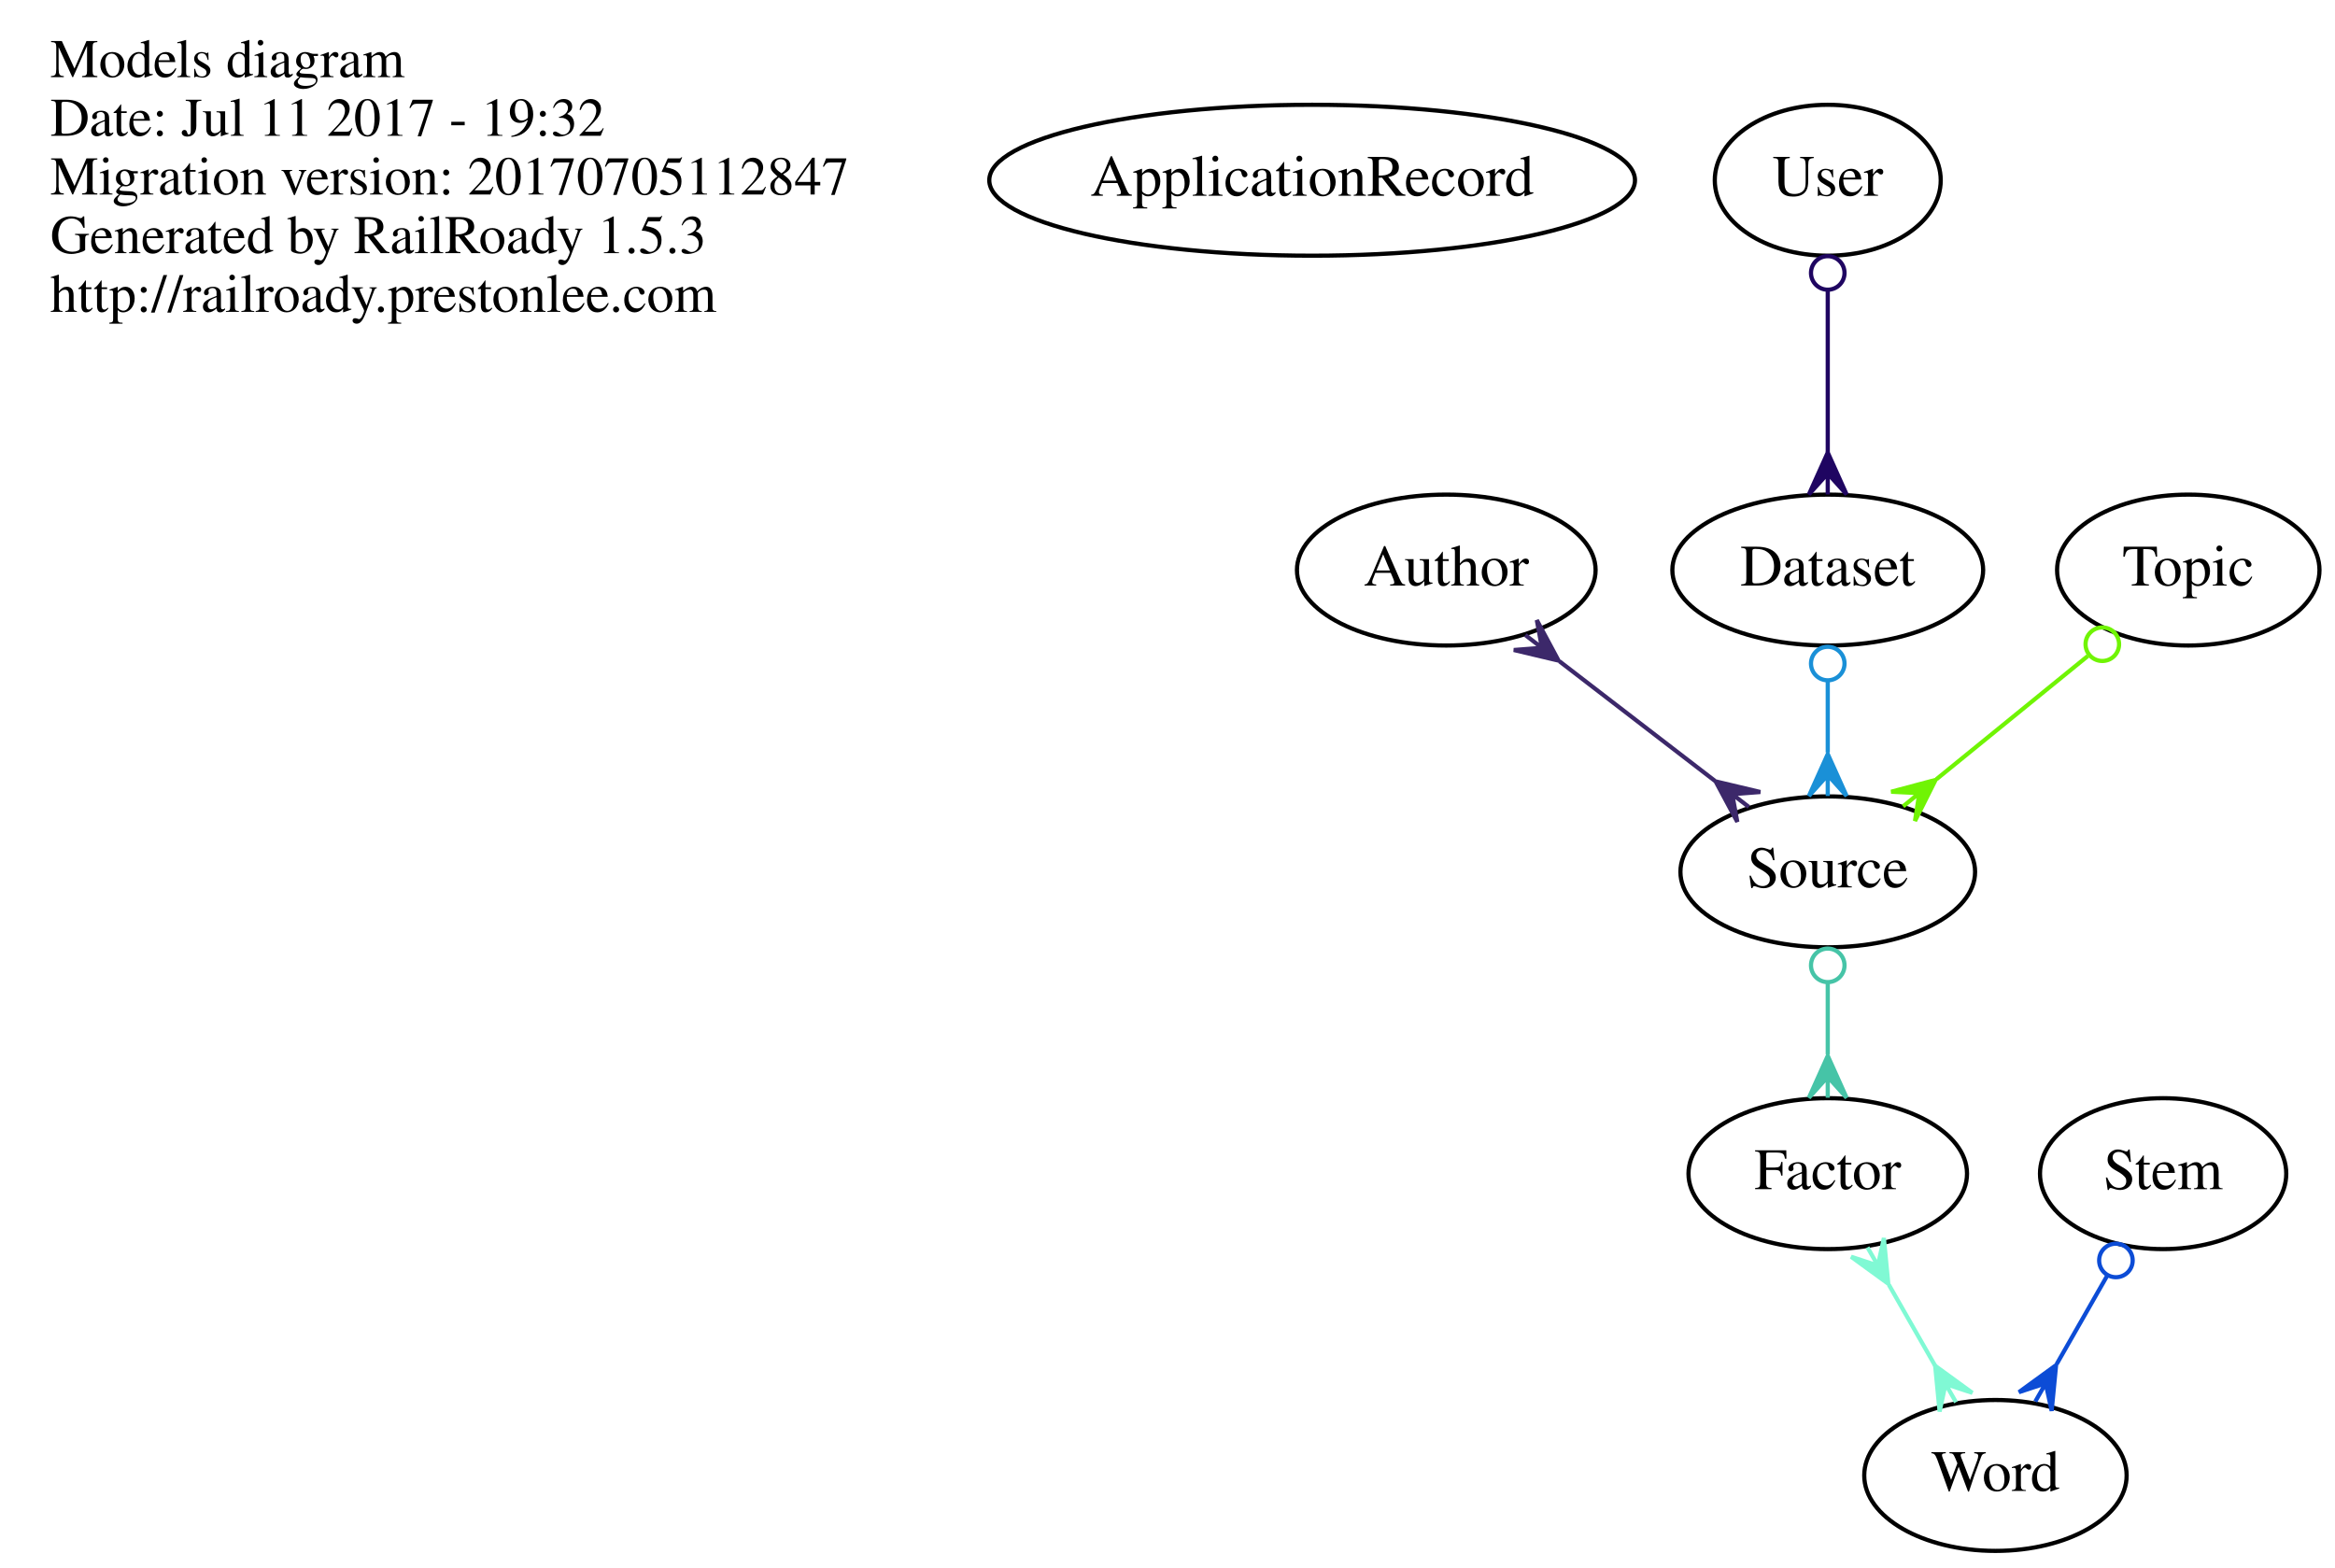
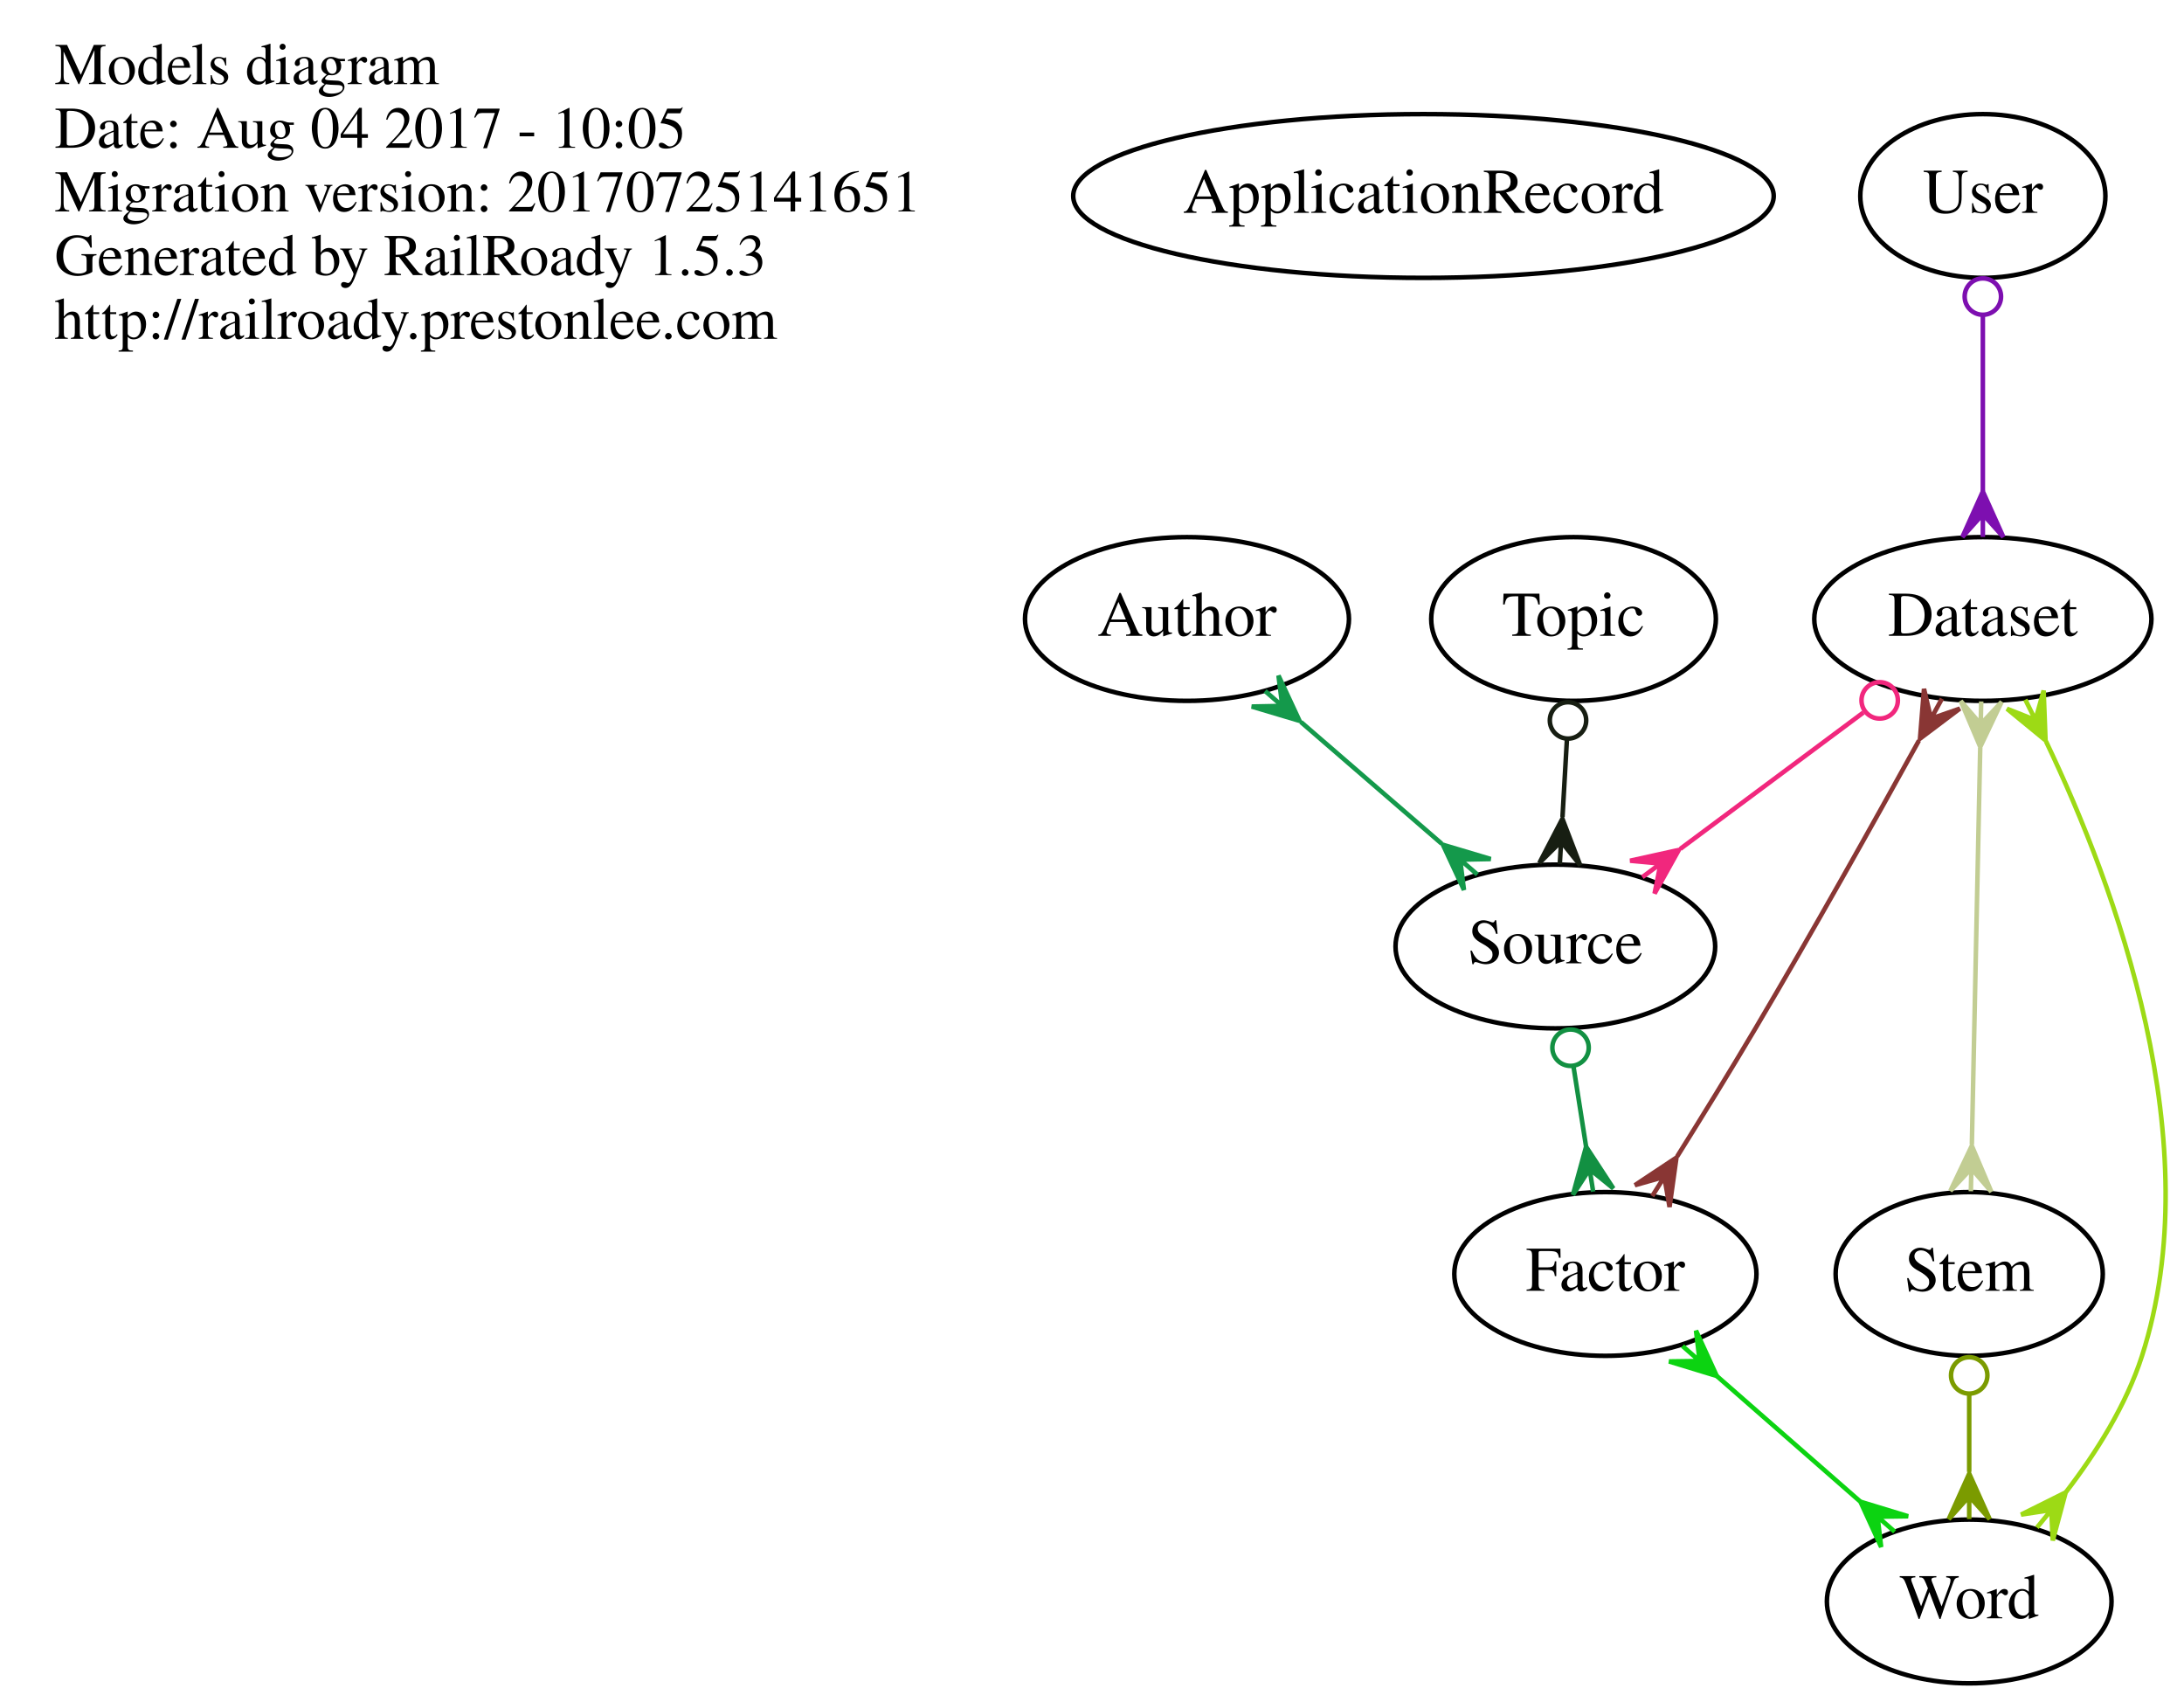
- <svg xmlns="http://www.w3.org/2000/svg" width="557pt" height="374pt" viewBox="0.00 0.00 557.00 374.00">
+ <svg xmlns="http://www.w3.org/2000/svg" width="480pt" height="374pt" viewBox="0.00 0.00 480.23 374.00">
  <g id="graph0" class="graph" transform="scale(1 1) rotate(0) translate(4 370)">
-     <polygon fill="none" stroke="none" points="-4,4 -4,-370 553,-370 553,4 -4,4" />
+     <polygon fill="none" stroke="none" points="-4,4 -4,-370 476.226,-370 476.226,4 -4,4" />
    <g id="node1" class="node">
      <text text-anchor="start" x="8" y="-351.6" font-family="Times,serif" font-size="13.00">Models diagram</text>
-       <text text-anchor="start" x="8" y="-337.6" font-family="Times,serif" font-size="13.00">Date: Jul 11 2017 - 19:32</text>
-       <text text-anchor="start" x="8" y="-323.6" font-family="Times,serif" font-size="13.00">Migration version: 20170705112847</text>
+       <text text-anchor="start" x="8" y="-337.6" font-family="Times,serif" font-size="13.00">Date: Aug 04 2017 - 10:05</text>
+       <text text-anchor="start" x="8" y="-323.6" font-family="Times,serif" font-size="13.00">Migration version: 20170725141651</text>
      <text text-anchor="start" x="8" y="-309.6" font-family="Times,serif" font-size="13.00">Generated by RailRoady 1.5.3</text>
      <text text-anchor="start" x="8" y="-295.6" font-family="Times,serif" font-size="13.00">http://railroady.prestonlee.com</text>
    </g>
    <g id="node2" class="node">
      <ellipse fill="none" stroke="black" cx="309" cy="-327" rx="77.015" ry="18" />
      <text text-anchor="middle" x="309" y="-323.3" font-family="Times,serif" font-size="14.00">ApplicationRecord</text>
    </g>
    <g id="node3" class="node">
-       <ellipse fill="none" stroke="black" cx="341" cy="-234" rx="35.619" ry="18" />
-       <text text-anchor="middle" x="341" y="-230.3" font-family="Times,serif" font-size="14.00">Author</text>
+       <ellipse fill="none" stroke="black" cx="257" cy="-234" rx="35.619" ry="18" />
+       <text text-anchor="middle" x="257" y="-230.3" font-family="Times,serif" font-size="14.00">Author</text>
    </g>
    <g id="node6" class="node">
-       <ellipse fill="none" stroke="black" cx="432" cy="-162" rx="35.145" ry="18" />
-       <text text-anchor="middle" x="432" y="-158.3" font-family="Times,serif" font-size="14.00">Source</text>
+       <ellipse fill="none" stroke="black" cx="338" cy="-162" rx="35.145" ry="18" />
+       <text text-anchor="middle" x="338" y="-158.3" font-family="Times,serif" font-size="14.00">Source</text>
    </g>
    <g id="edge1" class="edge">
-       <path fill="none" stroke="#3c286a" d="M368.007,-212.225C379.706,-203.226 393.37,-192.715 405.061,-183.722" />
-       <polygon fill="#3c286a" stroke="#3c286a" points="367.782,-212.399 357.112,-214.929 363.818,-215.447 359.855,-218.496 359.855,-218.496 359.855,-218.496 363.818,-215.447 362.599,-222.063 367.782,-212.399 367.782,-212.399" />
-       <polygon fill="#3c286a" stroke="#3c286a" points="405.243,-183.583 415.913,-181.052 409.206,-180.534 413.169,-177.485 413.169,-177.485 413.169,-177.485 409.206,-180.534 410.425,-173.919 405.243,-183.583 405.243,-183.583" />
+       <path fill="none" stroke="#14994b" d="M282.052,-211.351C291.888,-202.85 303.155,-193.113 312.987,-184.616" />
+       <polygon fill="#14994b" stroke="#14994b" points="281.744,-211.616 271.236,-214.75 277.961,-214.885 274.178,-218.155 274.178,-218.155 274.178,-218.155 277.961,-214.885 277.12,-221.56 281.744,-211.616 281.744,-211.616" />
+       <polygon fill="#14994b" stroke="#14994b" points="313.281,-184.362 323.789,-181.229 317.064,-181.093 320.847,-177.824 320.847,-177.824 320.847,-177.824 317.064,-181.093 317.904,-174.419 313.281,-184.362 313.281,-184.362" />
    </g>
    <g id="node4" class="node">
      <ellipse fill="none" stroke="black" cx="432" cy="-234" rx="37.07" ry="18" />
      <text text-anchor="middle" x="432" y="-230.3" font-family="Times,serif" font-size="14.00">Dataset</text>
    </g>
+     <g id="node5" class="node">
+       <ellipse fill="none" stroke="black" cx="349" cy="-90" rx="33.221" ry="18" />
+       <text text-anchor="middle" x="349" y="-86.3" font-family="Times,serif" font-size="14.00">Factor</text>
+     </g>
+     <g id="edge3" class="edge">
+       <path fill="none" stroke="#893634" d="M417.943,-207.265C408.086,-189.397 394.49,-165.105 382,-144 376.51,-134.723 370.305,-124.655 364.769,-115.811" />
+       <polygon fill="#893634" stroke="#893634" points="418.186,-207.707 419.061,-218.638 420.595,-212.088 423.004,-216.47 423.004,-216.47 423.004,-216.47 420.595,-212.088 426.948,-214.302 418.186,-207.707 418.186,-207.707" />
+       <polygon fill="#893634" stroke="#893634" points="364.627,-115.585 363.109,-104.725 361.964,-111.353 359.301,-107.122 359.301,-107.122 359.301,-107.122 361.964,-111.353 355.492,-109.519 364.627,-115.585 364.627,-115.585" />
+     </g>
    <g id="edge2" class="edge">
-       <path fill="none" stroke="#1a90d7" d="M432,-207.64C432,-202.063 432,-196.132 432,-190.476" />
-       <ellipse fill="none" stroke="#1a90d7" cx="432" cy="-211.697" rx="4" ry="4" />
-       <polygon fill="#1a90d7" stroke="#1a90d7" points="432,-190.104 436.5,-180.104 432,-185.104 432,-180.104 432,-180.104 432,-180.104 432,-185.104 427.5,-180.104 432,-190.104 432,-190.104" />
+       <path fill="none" stroke="#f1277d" d="M405.726,-213.434C393.186,-204.096 378.184,-192.924 365.491,-183.472" />
+       <ellipse fill="none" stroke="#f1277d" cx="409.315" cy="-216.107" rx="4" ry="4" />
+       <polygon fill="#f1277d" stroke="#f1277d" points="365.151,-183.219 359.818,-173.637 361.141,-180.232 357.13,-177.246 357.13,-177.246 357.13,-177.246 361.141,-180.232 354.443,-180.855 365.151,-183.219 365.151,-183.219" />
    </g>
-     <g id="node5" class="node">
-       <ellipse fill="none" stroke="black" cx="432" cy="-90" rx="33.221" ry="18" />
-       <text text-anchor="middle" x="432" y="-86.3" font-family="Times,serif" font-size="14.00">Factor</text>
+     <g id="node7" class="node">
+       <ellipse fill="none" stroke="black" cx="429" cy="-90" rx="29.372" ry="18" />
+       <text text-anchor="middle" x="429" y="-86.3" font-family="Times,serif" font-size="14.00">Stem</text>
+     </g>
+     <g id="edge5" class="edge">
+       <path fill="none" stroke="#c2cd93" d="M431.423,-205.679C430.893,-180.599 430.112,-143.627 429.581,-118.493" />
+       <polygon fill="#c2cd93" stroke="#c2cd93" points="431.427,-205.874 427.139,-215.967 431.532,-210.873 431.638,-215.871 431.638,-215.871 431.638,-215.871 431.532,-210.873 436.137,-215.776 431.427,-205.874 431.427,-205.874" />
+       <polygon fill="#c2cd93" stroke="#c2cd93" points="429.574,-118.187 433.862,-108.094 429.469,-113.188 429.363,-108.189 429.363,-108.189 429.363,-108.189 429.469,-113.188 424.864,-108.284 429.574,-118.187 429.574,-118.187" />
    </g>
    <g id="node10" class="node">
-       <ellipse fill="none" stroke="black" cx="472" cy="-18" rx="31.297" ry="18" />
-       <text text-anchor="middle" x="472" y="-14.3" font-family="Times,serif" font-size="14.00">Word</text>
-     </g>
-     <g id="edge3" class="edge">
-       <path fill="none" stroke="#80f9d4" d="M446.573,-63.497C450.163,-57.215 454.004,-50.492 457.586,-44.224" />
-       <polygon fill="#80f9d4" stroke="#80f9d4" points="446.441,-63.728 437.572,-70.178 443.96,-68.07 441.479,-72.411 441.479,-72.411 441.479,-72.411 443.96,-68.07 445.387,-74.644 446.441,-63.728 446.441,-63.728" />
-       <polygon fill="#80f9d4" stroke="#80f9d4" points="457.627,-44.152 466.496,-37.703 460.108,-39.811 462.589,-35.47 462.589,-35.47 462.589,-35.47 460.108,-39.811 458.682,-33.237 457.627,-44.152 457.627,-44.152" />
+       <ellipse fill="none" stroke="black" cx="429" cy="-18" rx="31.297" ry="18" />
+       <text text-anchor="middle" x="429" y="-14.3" font-family="Times,serif" font-size="14.00">Word</text>
    </g>
    <g id="edge4" class="edge">
-       <path fill="none" stroke="#46c4a7" d="M432,-135.64C432,-130.063 432,-124.132 432,-118.476" />
-       <ellipse fill="none" stroke="#46c4a7" cx="432" cy="-139.697" rx="4" ry="4" />
-       <polygon fill="#46c4a7" stroke="#46c4a7" points="432,-118.104 436.5,-108.104 432,-113.104 432,-108.104 432,-108.104 432,-108.104 432,-113.104 427.5,-108.104 432,-118.104 432,-118.104" />
+       <path fill="none" stroke="#9dda15" d="M445.888,-207.098C461.256,-174.943 481.993,-118.643 467,-72 463.534,-61.218 456.975,-50.77 450.269,-42.041" />
+       <polygon fill="#9dda15" stroke="#9dda15" points="445.784,-207.308 437.306,-214.264 443.561,-211.786 441.337,-216.265 441.337,-216.265 441.337,-216.265 443.561,-211.786 445.368,-218.266 445.784,-207.308 445.784,-207.308" />
+       <polygon fill="#9dda15" stroke="#9dda15" points="450.222,-41.984 447.374,-31.394 447.056,-38.114 443.891,-34.244 443.891,-34.244 443.891,-34.244 447.056,-38.114 440.407,-37.093 450.222,-41.984 450.222,-41.984" />
    </g>
-     <g id="node7" class="node">
-       <ellipse fill="none" stroke="black" cx="512" cy="-90" rx="29.372" ry="18" />
-       <text text-anchor="middle" x="512" y="-86.3" font-family="Times,serif" font-size="14.00">Stem</text>
+     <g id="edge6" class="edge">
+       <path fill="none" stroke="#0cd311" d="M373.493,-67.569C383.507,-58.806 395.056,-48.701 405.017,-39.985" />
+       <polygon fill="#0cd311" stroke="#0cd311" points="373.492,-67.57 363.003,-70.768 369.729,-70.862 365.966,-74.155 365.966,-74.155 365.966,-74.155 369.729,-70.862 368.929,-77.541 373.492,-67.57 373.492,-67.57" />
+       <polygon fill="#0cd311" stroke="#0cd311" points="405.08,-39.93 415.569,-36.732 408.843,-36.638 412.606,-33.345 412.606,-33.345 412.606,-33.345 408.843,-36.638 409.642,-29.958 405.08,-39.93 405.08,-39.93" />
    </g>
-     <g id="edge5" class="edge">
-       <path fill="none" stroke="#0c4cd6" d="M498.62,-65.585C494.764,-58.837 490.538,-51.441 486.611,-44.569" />
-       <ellipse fill="none" stroke="#0c4cd6" cx="500.738" cy="-69.292" rx="4" ry="4" />
-       <polygon fill="#0c4cd6" stroke="#0c4cd6" points="486.466,-44.316 485.412,-33.401 483.986,-39.975 481.505,-35.633 481.505,-35.633 481.505,-35.633 483.986,-39.975 477.598,-37.866 486.466,-44.316 486.466,-44.316" />
+     <g id="edge7" class="edge">
+       <path fill="none" stroke="#129042" d="M341.985,-135.64C342.884,-129.92 343.841,-123.828 344.751,-118.042" />
+       <ellipse fill="none" stroke="#129042" cx="341.34" cy="-139.745" rx="4" ry="4" />
+       <polygon fill="#129042" stroke="#129042" points="344.76,-117.983 350.758,-108.803 345.536,-113.044 346.312,-108.104 346.312,-108.104 346.312,-108.104 345.536,-113.044 341.867,-107.406 344.76,-117.983 344.76,-117.983" />
+     </g>
+     <g id="edge8" class="edge">
+       <path fill="none" stroke="#7b9b00" d="M429,-63.64C429,-58.063 429,-52.132 429,-46.476" />
+       <ellipse fill="none" stroke="#7b9b00" cx="429" cy="-67.697" rx="4" ry="4" />
+       <polygon fill="#7b9b00" stroke="#7b9b00" points="429,-46.104 433.5,-36.104 429,-41.104 429,-36.104 429,-36.104 429,-36.104 429,-41.104 424.5,-36.104 429,-46.104 429,-46.104" />
    </g>
    <g id="node8" class="node">
-       <ellipse fill="none" stroke="black" cx="518" cy="-234" rx="31.297" ry="18" />
-       <text text-anchor="middle" x="518" y="-230.3" font-family="Times,serif" font-size="14.00">Topic</text>
+       <ellipse fill="none" stroke="black" cx="342" cy="-234" rx="31.297" ry="18" />
+       <text text-anchor="middle" x="342" y="-230.3" font-family="Times,serif" font-size="14.00">Topic</text>
    </g>
-     <g id="edge6" class="edge">
-       <path fill="none" stroke="#70f404" d="M494.046,-213.502C482.809,-204.356 469.398,-193.44 457.923,-184.101" />
-       <ellipse fill="none" stroke="#70f404" cx="497.494" cy="-216.309" rx="4" ry="4" />
-       <polygon fill="#70f404" stroke="#70f404" points="457.725,-183.939 452.81,-174.136 453.847,-180.783 449.97,-177.626 449.97,-177.626 449.97,-177.626 453.847,-180.783 447.129,-181.116 457.725,-183.939 457.725,-183.939" />
+     <g id="edge9" class="edge">
+       <path fill="none" stroke="#171e12" d="M340.551,-207.64C340.232,-202.063 339.893,-196.132 339.57,-190.476" />
+       <ellipse fill="none" stroke="#171e12" cx="340.783" cy="-211.703" rx="4" ry="4" />
+       <polygon fill="#171e12" stroke="#171e12" points="339.548,-190.088 343.47,-179.848 339.263,-185.096 338.977,-180.104 338.977,-180.104 338.977,-180.104 339.263,-185.096 334.485,-180.361 339.548,-190.088 339.548,-190.088" />
    </g>
    <g id="node9" class="node">
      <ellipse fill="none" stroke="black" cx="432" cy="-327" rx="26.949" ry="18" />
      <text text-anchor="middle" x="432" y="-323.3" font-family="Times,serif" font-size="14.00">User</text>
    </g>
-     <g id="edge7" class="edge">
-       <path fill="none" stroke="#1f0561" d="M432,-300.729C432,-288.725 432,-274.362 432,-262.129" />
-       <ellipse fill="none" stroke="#1f0561" cx="432" cy="-304.884" rx="4" ry="4" />
-       <polygon fill="#1f0561" stroke="#1f0561" points="432,-262.04 436.5,-252.04 432,-257.04 432,-252.04 432,-252.04 432,-252.04 432,-257.04 427.5,-252.04 432,-262.04 432,-262.04" />
+     <g id="edge10" class="edge">
+       <path fill="none" stroke="#7d0fb0" d="M432,-300.729C432,-288.725 432,-274.362 432,-262.129" />
+       <ellipse fill="none" stroke="#7d0fb0" cx="432" cy="-304.884" rx="4" ry="4" />
+       <polygon fill="#7d0fb0" stroke="#7d0fb0" points="432,-262.04 436.5,-252.04 432,-257.04 432,-252.04 432,-252.04 432,-252.04 432,-257.04 427.5,-252.04 432,-262.04 432,-262.04" />
    </g>
  </g>
</svg>
